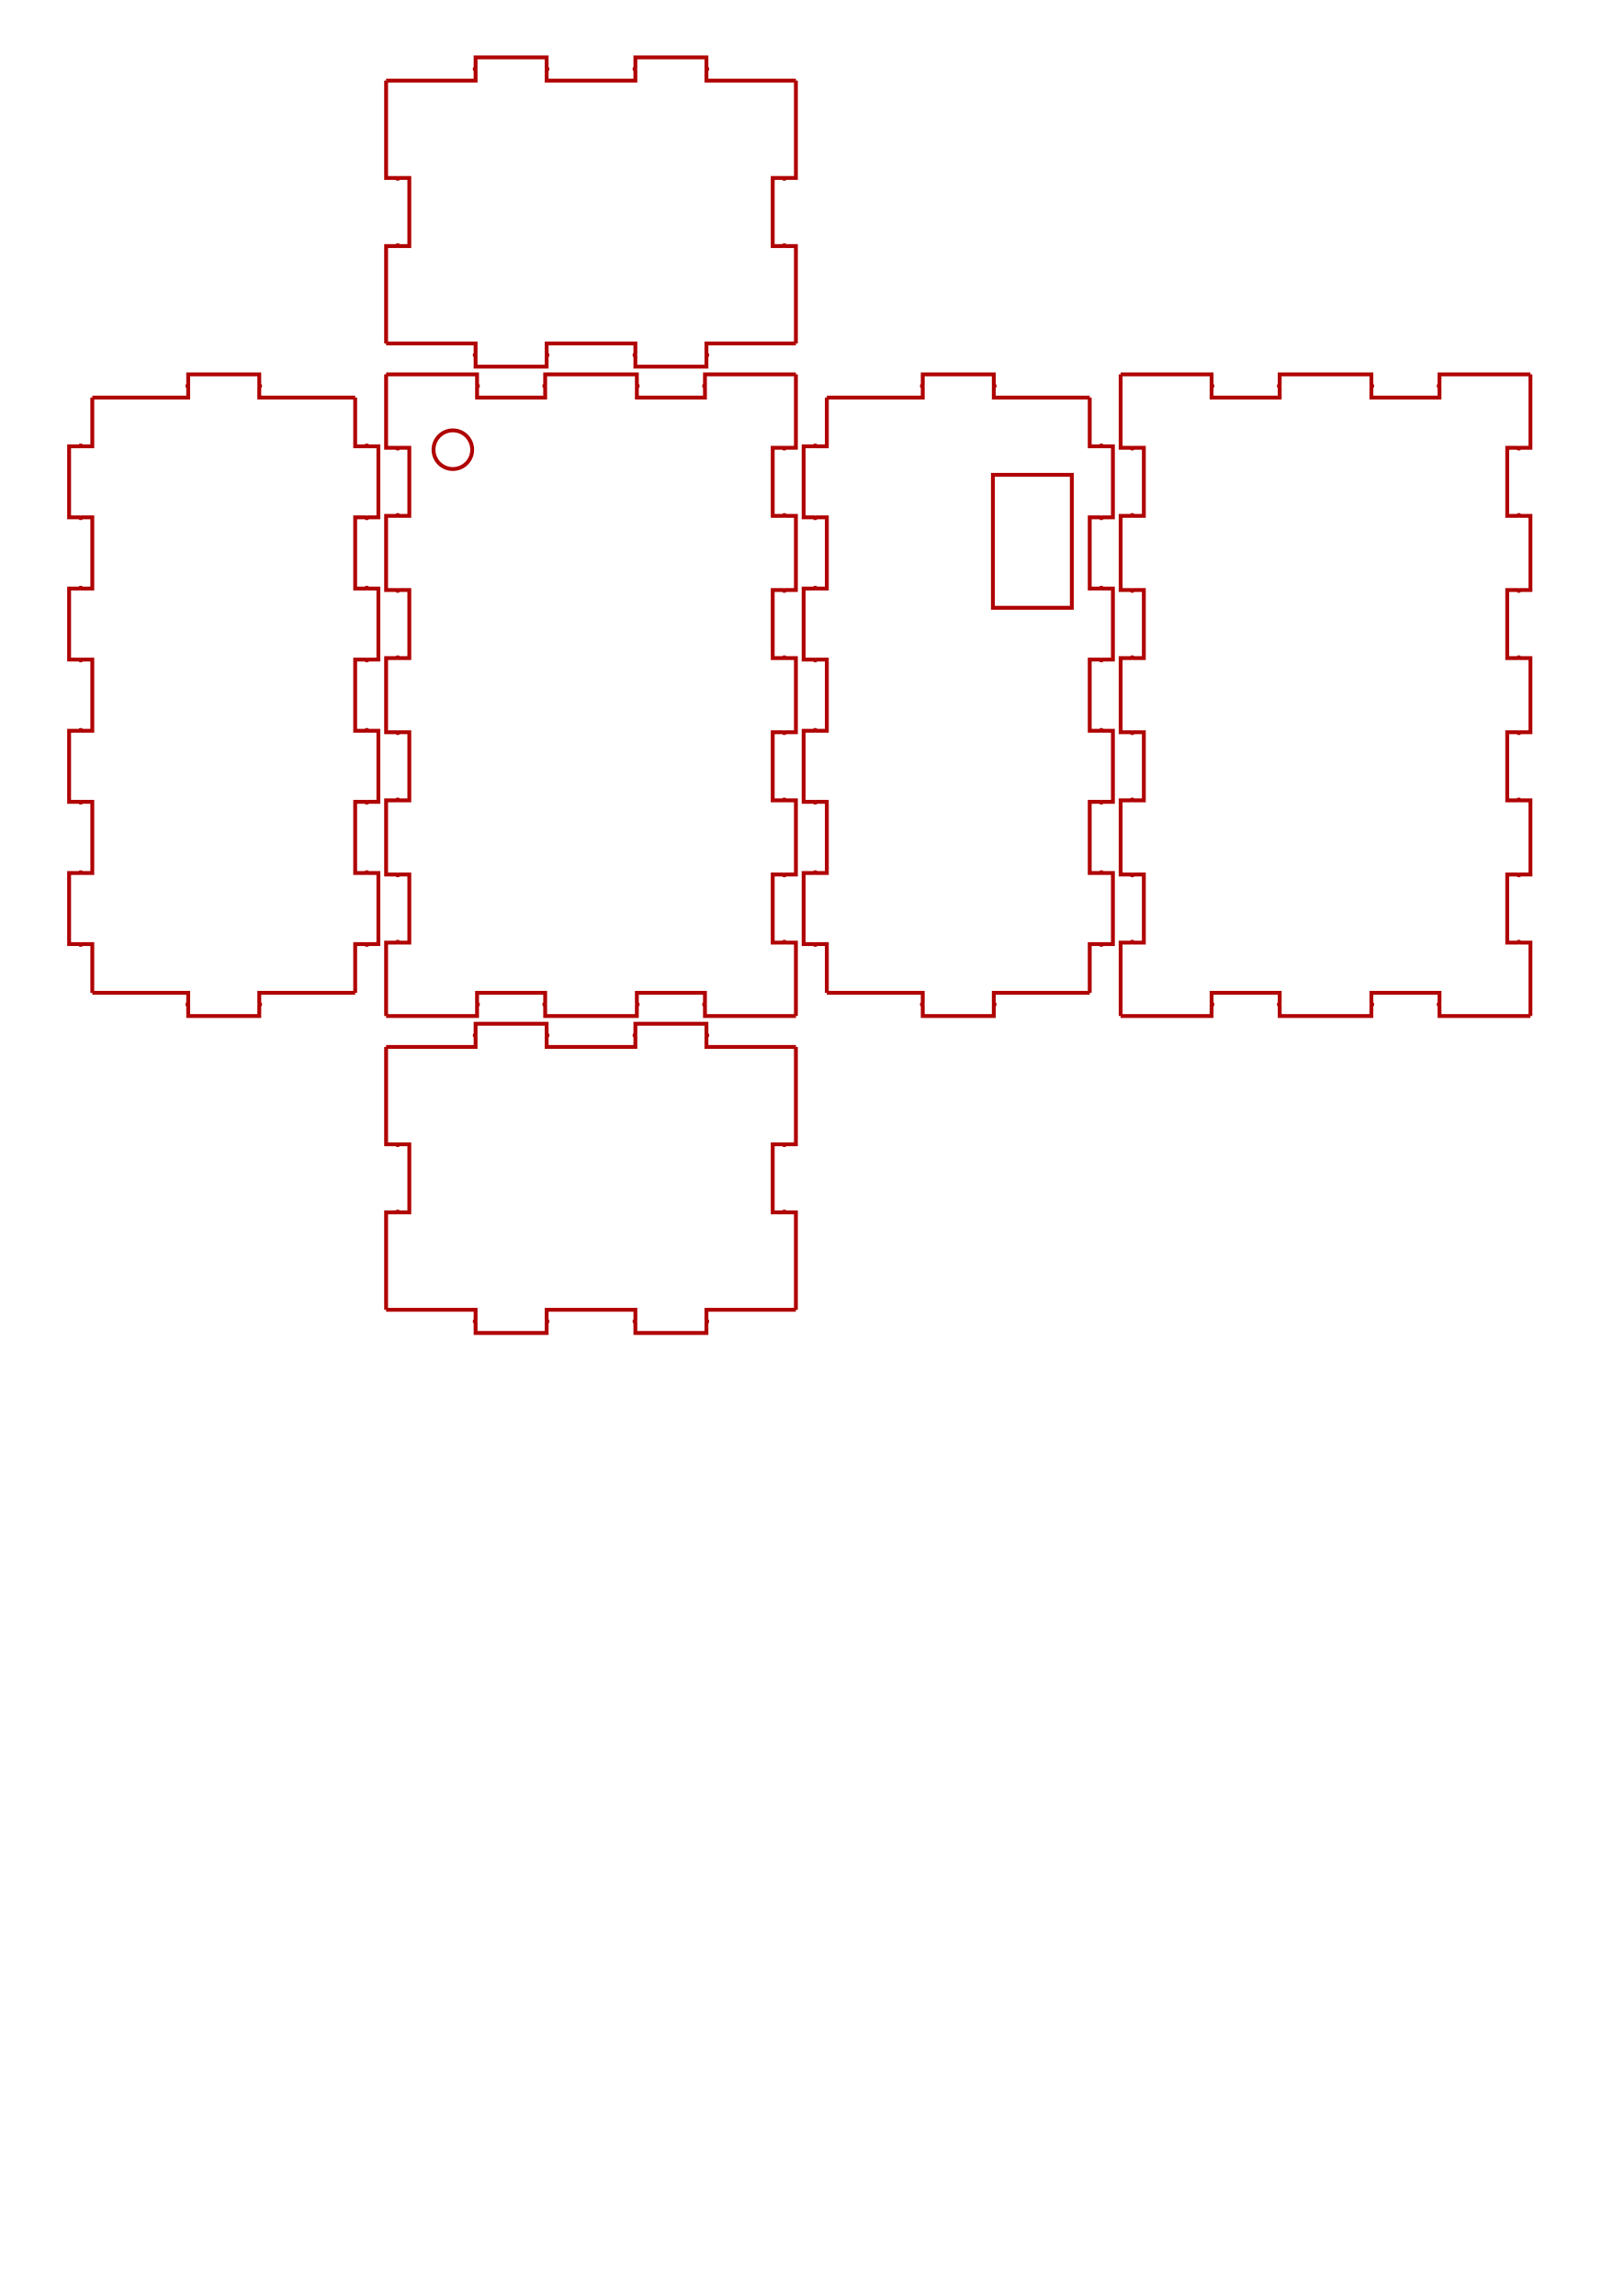
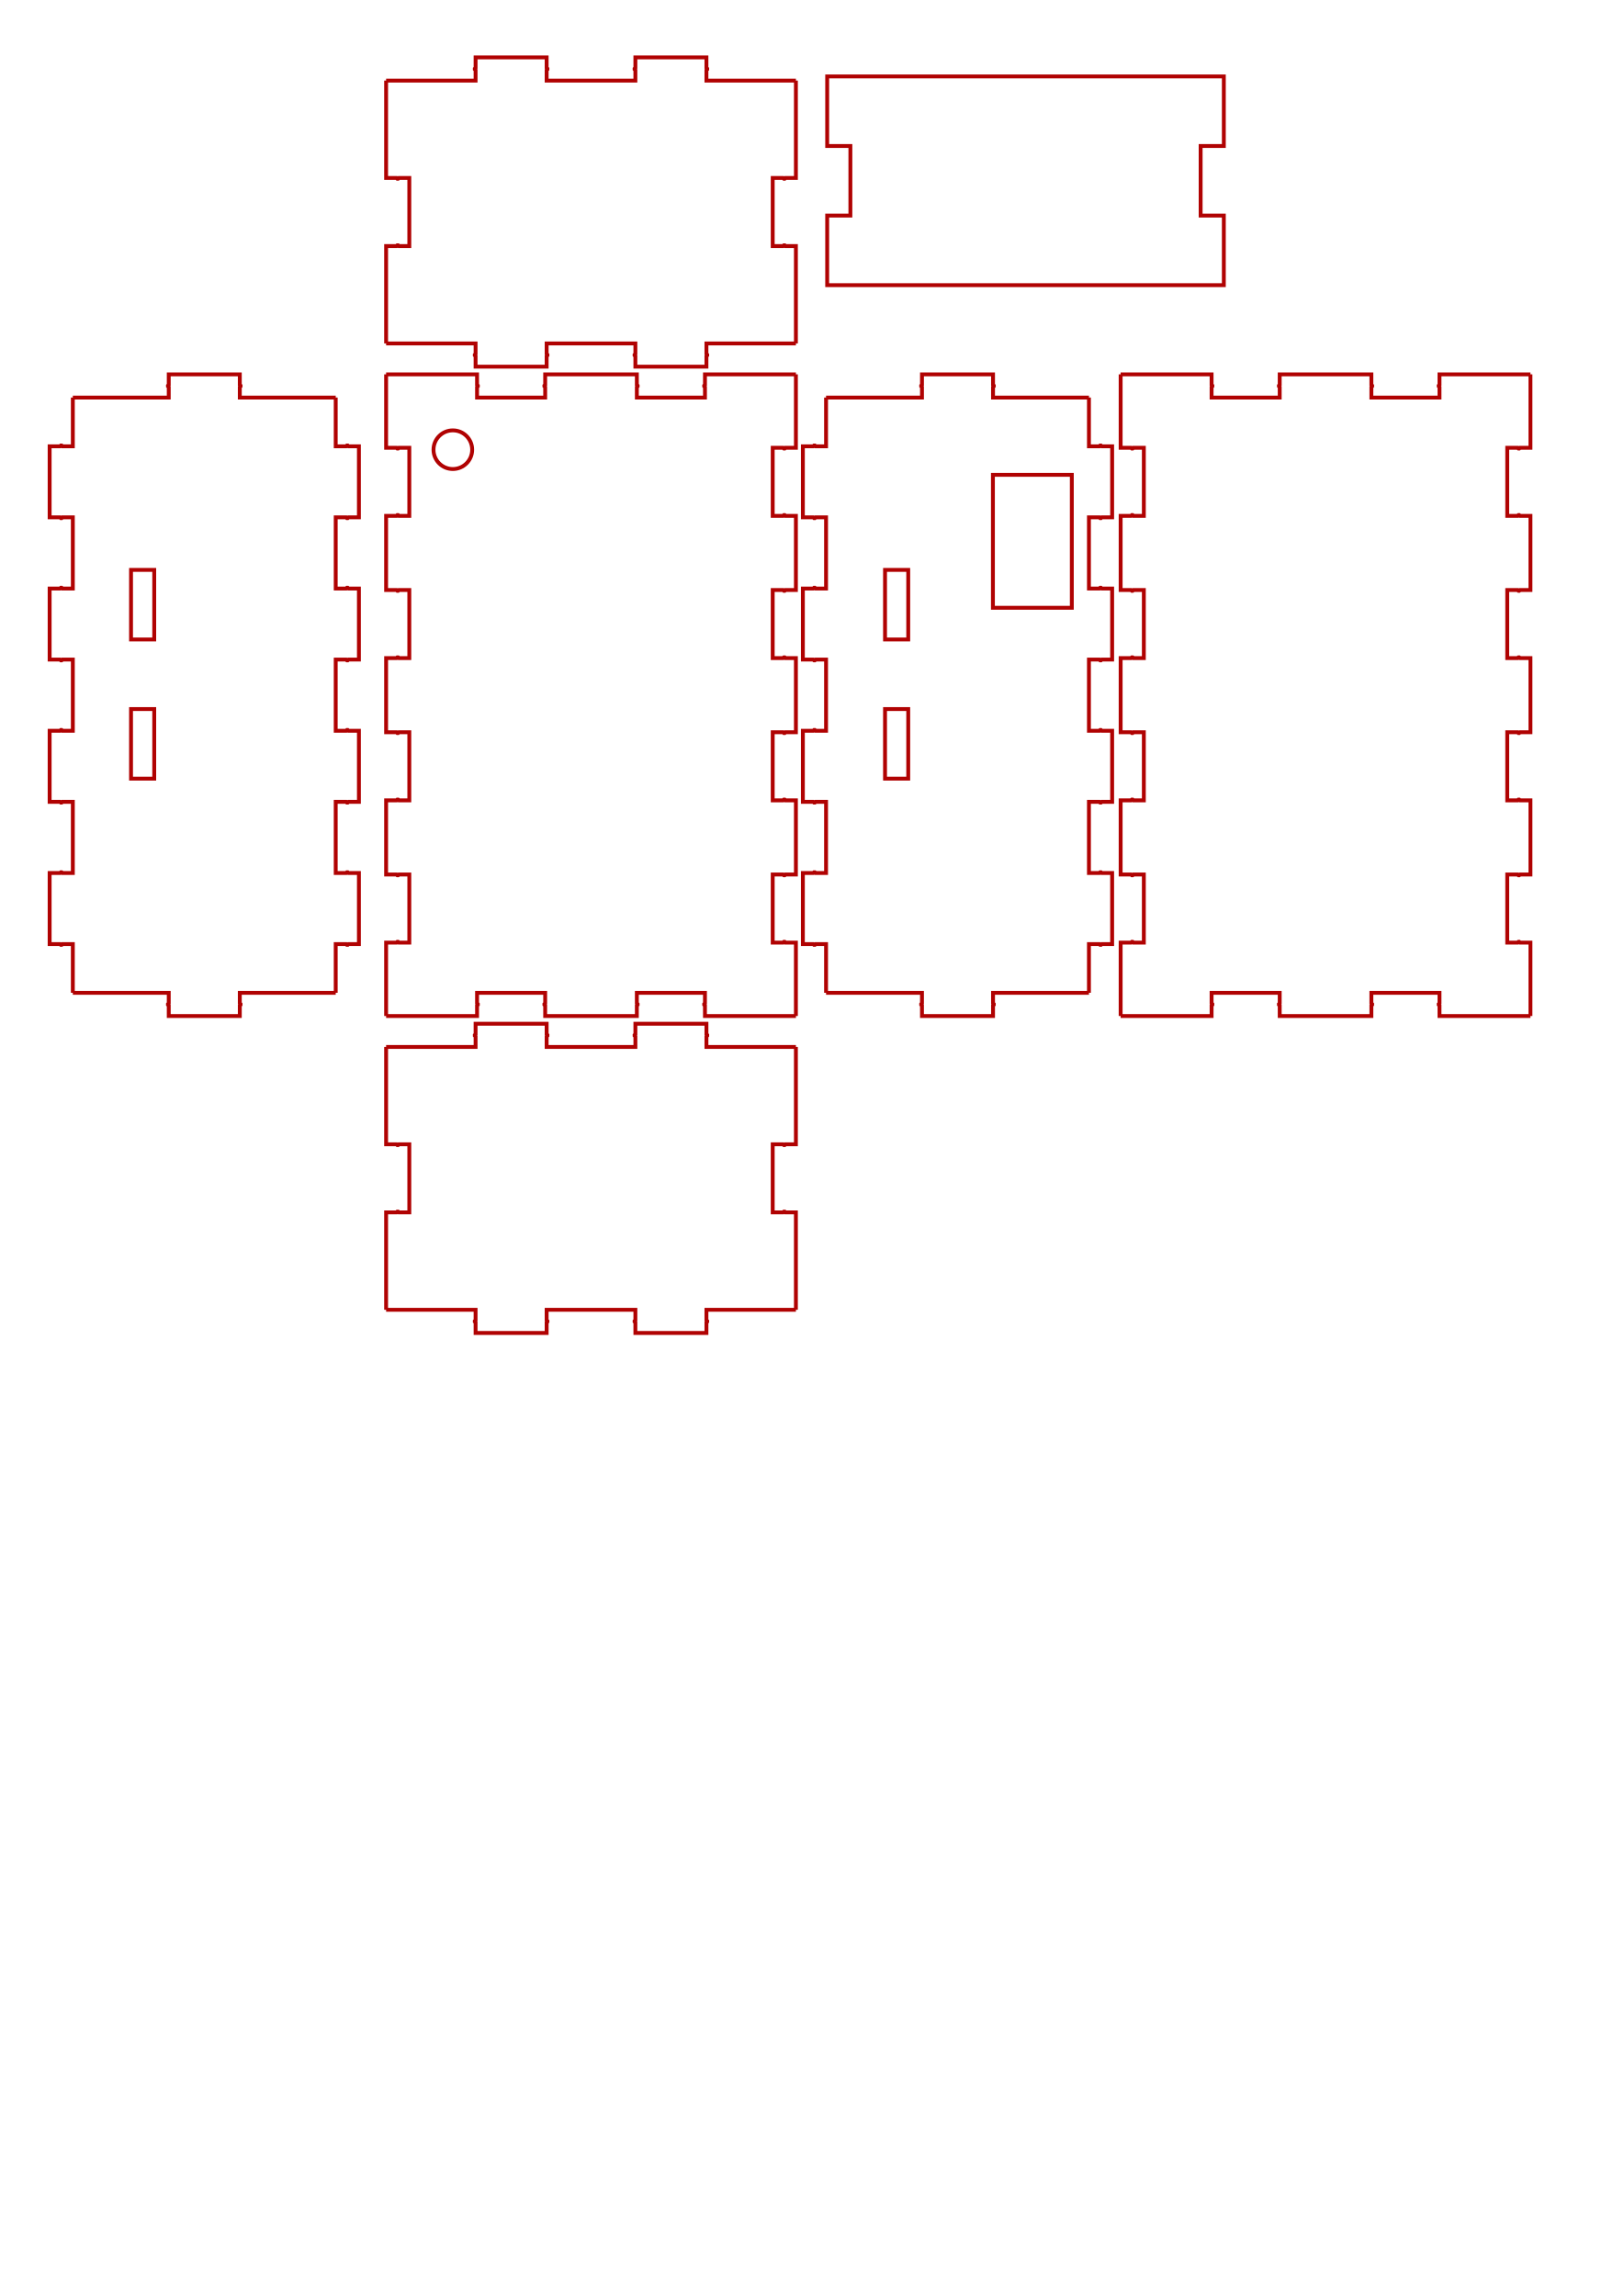
<svg xmlns="http://www.w3.org/2000/svg" width="210mm" height="297mm" viewBox="0 0 210 297" version="1.1" id="svg8">
  <defs id="defs2" />
  <g id="layer1">
-     <g id="g1033" style="fill:none;stroke:#b00202;stroke-width:0.5;stroke-miterlimit:4;stroke-dasharray:none;stroke-opacity:1" transform="translate(7.9375,6.425595)">
-       <g id="panel351" style="fill:none;stroke:#b00202;stroke-width:0.5;stroke-miterlimit:4;stroke-dasharray:none;stroke-opacity:1">
-         <path style="fill:none;stroke:#b00202;stroke-width:0.5;stroke-miterlimit:4;stroke-dasharray:none;stroke-opacity:1" d="m 42,129 h 11.572 v -1.35 l -0.1,-0.1 v -0.1 l 0.1,-0.1 V 126 h 9.19 v 1.35 l 0.1,0.1 v 0.1 l -0.1,0.1 V 129 h 11.477 v -1.35 l -0.1,-0.1 v -0.1 l 0.1,-0.1 V 126 h 9.19 v 1.35 l 0.1,0.1 v 0.1 l -0.1,0.1 V 129 H 95" id="path911" />
-         <path style="fill:none;stroke:#b00202;stroke-width:0.5;stroke-miterlimit:4;stroke-dasharray:none;stroke-opacity:1" d="m 95,129 v 12.595 h -1.35 l -0.1,0.1 h -0.1 l -0.1,-0.1 H 92 v 8.81 h 1.35 l 0.1,-0.1 h 0.1 l 0.1,0.1 H 95 V 163" id="path913" />
-         <path style="fill:none;stroke:#b00202;stroke-width:0.5;stroke-miterlimit:4;stroke-dasharray:none;stroke-opacity:1" d="M 95,163 H 83.428 v 1.35 l 0.1,0.1 v 0.1 l -0.1,0.1 V 166 h -9.19 v -1.35 l -0.1,-0.1 v -0.1 l 0.1,-0.1 V 163 H 62.762 v 1.35 l 0.1,0.1 v 0.1 l -0.1,0.1 V 166 h -9.19 v -1.35 l -0.1,-0.1 v -0.1 l 0.1,-0.1 V 163 H 42" id="path915" />
-         <path style="fill:none;stroke:#b00202;stroke-width:0.5;stroke-miterlimit:4;stroke-dasharray:none;stroke-opacity:1" d="m 42,163 v -12.595 h 1.35 l 0.1,-0.1 h 0.1 l 0.1,0.1 H 45 v -8.81 h -1.35 l -0.1,0.1 h -0.1 l -0.1,-0.1 H 42 V 129" id="path917" />
-       </g>
-       <g id="panel1185" style="fill:none;stroke:#b00202;stroke-width:0.5;stroke-miterlimit:4;stroke-dasharray:none;stroke-opacity:1">
-         <path style="fill:none;stroke:#b00202;stroke-width:0.5;stroke-miterlimit:4;stroke-dasharray:none;stroke-opacity:1" d="m 4,45 h 12.405 v -1.35 l -0.1,-0.1 v -0.1 l 0.1,-0.1 V 42 h 9.19 v 1.35 l 0.1,0.1 v 0.1 l -0.1,0.1 V 45 H 38" id="path920" />
-         <path style="fill:none;stroke:#b00202;stroke-width:0.5;stroke-miterlimit:4;stroke-dasharray:none;stroke-opacity:1" d="m 38,45 v 6.305 h 1.35 l 0.1,-0.1 h 0.1 l 0.1,0.1 H 41 v 9.19 h -1.35 l -0.1,0.1 h -0.1 l -0.1,-0.1 H 38 v 9.21 h 1.35 l 0.1,-0.1 h 0.1 l 0.1,0.1 H 41 v 9.19 h -1.35 l -0.1,0.1 h -0.1 l -0.1,-0.1 H 38 v 9.21 h 1.35 l 0.1,-0.1 h 0.1 l 0.1,0.1 H 41 v 9.19 h -1.35 l -0.1,0.1 h -0.1 l -0.1,-0.1 H 38 v 9.21 h 1.35 l 0.1,-0.1 h 0.1 l 0.1,0.1 H 41 v 9.19 h -1.35 l -0.1,0.1 h -0.1 l -0.1,-0.1 H 38 V 122" id="path922" />
-         <path style="fill:none;stroke:#b00202;stroke-width:0.5;stroke-miterlimit:4;stroke-dasharray:none;stroke-opacity:1" d="M 38,122 H 25.595 v 1.35 l 0.1,0.1 v 0.1 l -0.1,0.1 V 125 h -9.19 v -1.35 l -0.1,-0.1 v -0.1 l 0.1,-0.1 V 122 H 4" id="path924" />
-         <path style="fill:none;stroke:#b00202;stroke-width:0.5;stroke-miterlimit:4;stroke-dasharray:none;stroke-opacity:1" d="m 4,122 v -6.305 H 2.65 l -0.1,0.1 h -0.1 l -0.1,-0.1 H 1 v -9.19 h 1.35 l 0.1,-0.1 h 0.1 l 0.1,0.1 H 4 v -9.21 H 2.65 l -0.1,0.1 h -0.1 l -0.1,-0.1 H 1 v -9.19 h 1.35 l 0.1,-0.1 h 0.1 l 0.1,0.1 H 4 v -9.21 H 2.65 l -0.1,0.1 h -0.1 l -0.1,-0.1 H 1 v -9.19 h 1.35 l 0.1,-0.1 h 0.1 l 0.1,0.1 H 4 v -9.21 H 2.65 l -0.1,0.1 h -0.1 l -0.1,-0.1 H 1 v -9.19 h 1.35 l 0.1,-0.1 h 0.1 l 0.1,0.1 H 4 V 45" id="path926" />
-       </g>
-       <g id="panel6735" style="fill:none;stroke:#b00202;stroke-width:0.5;stroke-miterlimit:4;stroke-dasharray:none;stroke-opacity:1">
-         <path style="fill:none;stroke:#b00202;stroke-width:0.5;stroke-miterlimit:4;stroke-dasharray:none;stroke-opacity:1" d="m 42,42 h 11.762 v 1.35 l 0.1,0.1 v 0.1 l -0.1,0.1 V 45 h 8.81 v -1.35 l -0.1,-0.1 v -0.1 l 0.1,-0.1 V 42 h 11.857 v 1.35 l 0.1,0.1 v 0.1 l -0.1,0.1 V 45 h 8.81 v -1.35 l -0.1,-0.1 v -0.1 l 0.1,-0.1 V 42 H 95" id="path929" />
-         <path style="fill:none;stroke:#b00202;stroke-width:0.5;stroke-miterlimit:4;stroke-dasharray:none;stroke-opacity:1" d="m 95,42 v 9.495 h -1.35 l -0.1,0.1 h -0.1 l -0.1,-0.1 H 92 v 8.81 h 1.35 l 0.1,-0.1 h 0.1 l 0.1,0.1 H 95 v 9.59 h -1.35 l -0.1,0.1 h -0.1 l -0.1,-0.1 H 92 v 8.81 h 1.35 l 0.1,-0.1 h 0.1 l 0.1,0.1 H 95 v 9.59 h -1.35 l -0.1,0.1 h -0.1 l -0.1,-0.1 H 92 v 8.81 h 1.35 l 0.1,-0.1 h 0.1 l 0.1,0.1 H 95 v 9.59 h -1.35 l -0.1,0.1 h -0.1 l -0.1,-0.1 H 92 v 8.81 h 1.35 l 0.1,-0.1 h 0.1 l 0.1,0.1 H 95 V 125" id="path931" />
-         <path style="fill:none;stroke:#b00202;stroke-width:0.5;stroke-miterlimit:4;stroke-dasharray:none;stroke-opacity:1" d="M 95,125 H 83.238 v -1.35 l -0.1,-0.1 v -0.1 l 0.1,-0.1 V 122 h -8.81 v 1.35 l 0.1,0.1 v 0.1 l -0.1,0.1 V 125 H 62.572 v -1.35 l -0.1,-0.1 v -0.1 l 0.1,-0.1 V 122 h -8.81 v 1.35 l 0.1,0.1 v 0.1 l -0.1,0.1 V 125 H 42" id="path933" />
-         <path style="fill:none;stroke:#b00202;stroke-width:0.5;stroke-miterlimit:4;stroke-dasharray:none;stroke-opacity:1" d="m 42,125 v -9.495 h 1.35 l 0.1,-0.1 h 0.1 l 0.1,0.1 H 45 v -8.81 h -1.35 l -0.1,0.1 h -0.1 l -0.1,-0.1 H 42 v -9.59 h 1.35 l 0.1,-0.1 h 0.1 l 0.1,0.1 H 45 v -8.81 h -1.35 l -0.1,0.1 h -0.1 l -0.1,-0.1 H 42 v -9.59 h 1.35 l 0.1,-0.1 h 0.1 l 0.1,0.1 H 45 v -8.81 h -1.35 l -0.1,0.1 h -0.1 l -0.1,-0.1 H 42 v -9.59 h 1.35 l 0.1,-0.1 h 0.1 l 0.1,0.1 H 45 v -8.81 h -1.35 l -0.1,0.1 h -0.1 l -0.1,-0.1 H 42 V 42" id="path935" />
-       </g>
-       <g id="panel847" style="fill:none;stroke:#b00202;stroke-width:0.5;stroke-miterlimit:4;stroke-dasharray:none;stroke-opacity:1">
-         <path style="fill:none;stroke:#b00202;stroke-width:0.5;stroke-miterlimit:4;stroke-dasharray:none;stroke-opacity:1" d="m 99,45 h 12.405 v -1.35 l -0.1,-0.1 v -0.1 l 0.1,-0.1 V 42 h 9.19 v 1.35 l 0.1,0.1 v 0.1 l -0.1,0.1 V 45 H 133" id="path938" />
-         <path style="fill:none;stroke:#b00202;stroke-width:0.5;stroke-miterlimit:4;stroke-dasharray:none;stroke-opacity:1" d="m 133,45 v 6.305 h 1.35 l 0.1,-0.1 h 0.1 l 0.1,0.1 H 136 v 9.19 h -1.35 l -0.1,0.1 h -0.1 l -0.1,-0.1 H 133 v 9.21 h 1.35 l 0.1,-0.1 h 0.1 l 0.1,0.1 H 136 v 9.19 h -1.35 l -0.1,0.1 h -0.1 l -0.1,-0.1 H 133 v 9.21 h 1.35 l 0.1,-0.1 h 0.1 l 0.1,0.1 H 136 v 9.19 h -1.35 l -0.1,0.1 h -0.1 l -0.1,-0.1 H 133 v 9.21 h 1.35 l 0.1,-0.1 h 0.1 l 0.1,0.1 H 136 v 9.19 h -1.35 l -0.1,0.1 h -0.1 l -0.1,-0.1 H 133 V 122" id="path940" />
-         <path style="fill:none;stroke:#b00202;stroke-width:0.5;stroke-miterlimit:4;stroke-dasharray:none;stroke-opacity:1" d="m 133,122 h -12.405 v 1.35 l 0.1,0.1 v 0.1 l -0.1,0.1 V 125 h -9.19 v -1.35 l -0.1,-0.1 v -0.1 l 0.1,-0.1 V 122 H 99" id="path942" />
-         <path style="fill:none;stroke:#b00202;stroke-width:0.5;stroke-miterlimit:4;stroke-dasharray:none;stroke-opacity:1" d="m 99,122 v -6.305 h -1.35 l -0.1,0.1 h -0.1 l -0.1,-0.1 H 96 v -9.19 h 1.35 l 0.1,-0.1 h 0.1 l 0.1,0.1 H 99 v -9.21 h -1.35 l -0.1,0.1 h -0.1 l -0.1,-0.1 H 96 v -9.19 h 1.35 l 0.1,-0.1 h 0.1 l 0.1,0.1 H 99 v -9.21 h -1.35 l -0.1,0.1 h -0.1 l -0.1,-0.1 H 96 v -9.19 h 1.35 l 0.1,-0.1 h 0.1 l 0.1,0.1 H 99 v -9.21 h -1.35 l -0.1,0.1 h -0.1 l -0.1,-0.1 H 96 v -9.19 h 1.35 l 0.1,-0.1 h 0.1 l 0.1,0.1 H 99 V 45" id="path944" />
-       </g>
-       <g id="panel6044" style="fill:none;stroke:#b00202;stroke-width:0.5;stroke-miterlimit:4;stroke-dasharray:none;stroke-opacity:1">
-         <path style="fill:none;stroke:#b00202;stroke-width:0.5;stroke-miterlimit:4;stroke-dasharray:none;stroke-opacity:1" d="m 137,42 h 11.762 v 1.35 l 0.1,0.1 v 0.1 l -0.1,0.1 V 45 h 8.81 v -1.35 l -0.1,-0.1 v -0.1 l 0.1,-0.1 V 42 h 11.856 v 1.35 l 0.1,0.1 v 0.1 l -0.1,0.1 V 45 h 8.81 v -1.35 l -0.1,-0.1 v -0.1 l 0.1,-0.1 V 42 H 190" id="path947" />
-         <path style="fill:none;stroke:#b00202;stroke-width:0.5;stroke-miterlimit:4;stroke-dasharray:none;stroke-opacity:1" d="m 190,42 v 9.495 h -1.35 l -0.1,0.1 h -0.1 l -0.1,-0.1 H 187 v 8.81 h 1.35 l 0.1,-0.1 h 0.1 l 0.1,0.1 H 190 v 9.59 h -1.35 l -0.1,0.1 h -0.1 l -0.1,-0.1 H 187 v 8.81 h 1.35 l 0.1,-0.1 h 0.1 l 0.1,0.1 H 190 v 9.59 h -1.35 l -0.1,0.1 h -0.1 l -0.1,-0.1 H 187 v 8.81 h 1.35 l 0.1,-0.1 h 0.1 l 0.1,0.1 H 190 v 9.59 h -1.35 l -0.1,0.1 h -0.1 l -0.1,-0.1 H 187 v 8.81 h 1.35 l 0.1,-0.1 h 0.1 l 0.1,0.1 H 190 V 125" id="path949" />
-         <path style="fill:none;stroke:#b00202;stroke-width:0.5;stroke-miterlimit:4;stroke-dasharray:none;stroke-opacity:1" d="m 190,125 h -11.762 v -1.35 l -0.1,-0.1 v -0.1 l 0.1,-0.1 V 122 h -8.81 v 1.35 l 0.1,0.1 v 0.1 l -0.1,0.1 V 125 h -11.856 v -1.35 l -0.1,-0.1 v -0.1 l 0.1,-0.1 V 122 h -8.81 v 1.35 l 0.1,0.1 v 0.1 l -0.1,0.1 V 125 H 137" id="path951" />
-         <path style="fill:none;stroke:#b00202;stroke-width:0.5;stroke-miterlimit:4;stroke-dasharray:none;stroke-opacity:1" d="m 137,125 v -9.495 h 1.35 l 0.1,-0.1 h 0.1 l 0.1,0.1 H 140 v -8.81 h -1.35 l -0.1,0.1 h -0.1 l -0.1,-0.1 H 137 v -9.59 h 1.35 l 0.1,-0.1 h 0.1 l 0.1,0.1 H 140 v -8.81 h -1.35 l -0.1,0.1 h -0.1 l -0.1,-0.1 H 137 v -9.59 h 1.35 l 0.1,-0.1 h 0.1 l 0.1,0.1 H 140 v -8.81 h -1.35 l -0.1,0.1 h -0.1 l -0.1,-0.1 H 137 v -9.59 h 1.35 l 0.1,-0.1 h 0.1 l 0.1,0.1 H 140 v -8.81 h -1.35 l -0.1,0.1 h -0.1 l -0.1,-0.1 H 137 V 42" id="path953" />
-       </g>
-       <g id="panel1266" style="fill:none;stroke:#b00202;stroke-width:0.5;stroke-miterlimit:4;stroke-dasharray:none;stroke-opacity:1">
-         <path style="fill:none;stroke:#b00202;stroke-width:0.5;stroke-miterlimit:4;stroke-dasharray:none;stroke-opacity:1" d="M 42,4 H 53.572 V 2.65 l -0.1,-0.1 v -0.1 l 0.1,-0.1 V 1 h 9.19 v 1.35 l 0.1,0.1 v 0.1 l -0.1,0.1 V 4 H 74.238 V 2.65 l -0.1,-0.1 v -0.1 l 0.1,-0.1 V 1 h 9.19 v 1.35 l 0.1,0.1 v 0.1 l -0.1,0.1 V 4 H 95" id="path956" />
-         <path style="fill:none;stroke:#b00202;stroke-width:0.5;stroke-miterlimit:4;stroke-dasharray:none;stroke-opacity:1" d="m 95,4 v 12.595 h -1.35 l -0.1,0.1 h -0.1 l -0.1,-0.1 H 92 v 8.81 h 1.35 l 0.1,-0.1 h 0.1 l 0.1,0.1 H 95 V 38" id="path958" />
-         <path style="fill:none;stroke:#b00202;stroke-width:0.5;stroke-miterlimit:4;stroke-dasharray:none;stroke-opacity:1" d="M 95,38 H 83.428 v 1.35 l 0.1,0.1 v 0.1 l -0.1,0.1 V 41 h -9.19 v -1.35 l -0.1,-0.1 v -0.1 l 0.1,-0.1 V 38 H 62.762 v 1.35 l 0.1,0.1 v 0.1 l -0.1,0.1 V 41 h -9.19 v -1.35 l -0.1,-0.1 v -0.1 l 0.1,-0.1 V 38 H 42" id="path960" />
-         <path style="fill:none;stroke:#b00202;stroke-width:0.5;stroke-miterlimit:4;stroke-dasharray:none;stroke-opacity:1" d="M 42,38 V 25.405 h 1.35 l 0.1,-0.1 h 0.1 l 0.1,0.1 H 45 v -8.81 h -1.35 l -0.1,0.1 h -0.1 l -0.1,-0.1 H 42 V 4" id="path962" />
-       </g>
-       <rect style="fill:none;stroke:#b00202;stroke-width:0.5;stroke-miterlimit:4;stroke-dasharray:none;stroke-opacity:1" id="rect997" width="10.205" height="17.198" x="120.48" y="54.996" />
-       <circle style="fill:none;stroke:#b00202;stroke-width:0.5;stroke-miterlimit:4;stroke-dasharray:none;stroke-opacity:1" id="path999" cx="50.631" cy="51.745" r="2.5" />
+     <g id="panel351" style="fill:none;stroke:#b00202;stroke-width:0.5;stroke-miterlimit:4;stroke-dasharray:none;stroke-opacity:1" transform="translate(7.9375,6.425595)">
+       <path style="fill:none;stroke:#b00202;stroke-width:0.5;stroke-miterlimit:4;stroke-dasharray:none;stroke-opacity:1" d="m 42,129 h 11.572 v -1.35 l -0.1,-0.1 v -0.1 l 0.1,-0.1 V 126 h 9.19 v 1.35 l 0.1,0.1 v 0.1 l -0.1,0.1 V 129 h 11.477 v -1.35 l -0.1,-0.1 v -0.1 l 0.1,-0.1 V 126 h 9.19 v 1.35 l 0.1,0.1 v 0.1 l -0.1,0.1 V 129 H 95" id="path911" />
+       <path style="fill:none;stroke:#b00202;stroke-width:0.5;stroke-miterlimit:4;stroke-dasharray:none;stroke-opacity:1" d="m 95,129 v 12.595 h -1.35 l -0.1,0.1 h -0.1 l -0.1,-0.1 H 92 v 8.81 h 1.35 l 0.1,-0.1 h 0.1 l 0.1,0.1 H 95 V 163" id="path913" />
+       <path style="fill:none;stroke:#b00202;stroke-width:0.5;stroke-miterlimit:4;stroke-dasharray:none;stroke-opacity:1" d="M 95,163 H 83.428 v 1.35 l 0.1,0.1 v 0.1 l -0.1,0.1 V 166 h -9.19 v -1.35 l -0.1,-0.1 v -0.1 l 0.1,-0.1 V 163 H 62.762 v 1.35 l 0.1,0.1 v 0.1 l -0.1,0.1 V 166 h -9.19 v -1.35 l -0.1,-0.1 v -0.1 l 0.1,-0.1 V 163 H 42" id="path915" />
+       <path style="fill:none;stroke:#b00202;stroke-width:0.5;stroke-miterlimit:4;stroke-dasharray:none;stroke-opacity:1" d="m 42,163 v -12.595 h 1.35 l 0.1,-0.1 h 0.1 l 0.1,0.1 H 45 v -8.81 h -1.35 l -0.1,0.1 h -0.1 l -0.1,-0.1 H 42 V 129" id="path917" />
    </g>
+     <g id="panel1185" style="fill:none;stroke:#b00202;stroke-width:0.5;stroke-miterlimit:4;stroke-dasharray:none;stroke-opacity:1" transform="translate(102.8375,6.425595)">
+       <path style="fill:none;stroke:#b00202;stroke-width:0.5;stroke-miterlimit:4;stroke-dasharray:none;stroke-opacity:1" d="m 4,45 h 12.405 v -1.35 l -0.1,-0.1 v -0.1 l 0.1,-0.1 V 42 h 9.19 v 1.35 l 0.1,0.1 v 0.1 l -0.1,0.1 V 45 H 38" id="path920" />
+       <path style="fill:none;stroke:#b00202;stroke-width:0.5;stroke-miterlimit:4;stroke-dasharray:none;stroke-opacity:1" d="m 38,45 v 6.305 h 1.35 l 0.1,-0.1 h 0.1 l 0.1,0.1 H 41 v 9.19 h -1.35 l -0.1,0.1 h -0.1 l -0.1,-0.1 H 38 v 9.21 h 1.35 l 0.1,-0.1 h 0.1 l 0.1,0.1 H 41 v 9.19 h -1.35 l -0.1,0.1 h -0.1 l -0.1,-0.1 H 38 v 9.21 h 1.35 l 0.1,-0.1 h 0.1 l 0.1,0.1 H 41 v 9.19 h -1.35 l -0.1,0.1 h -0.1 l -0.1,-0.1 H 38 v 9.21 h 1.35 l 0.1,-0.1 h 0.1 l 0.1,0.1 H 41 v 9.19 h -1.35 l -0.1,0.1 h -0.1 l -0.1,-0.1 H 38 V 122" id="path922" />
+       <path style="fill:none;stroke:#b00202;stroke-width:0.5;stroke-miterlimit:4;stroke-dasharray:none;stroke-opacity:1" d="M 38,122 H 25.595 v 1.35 l 0.1,0.1 v 0.1 l -0.1,0.1 V 125 h -9.19 v -1.35 l -0.1,-0.1 v -0.1 l 0.1,-0.1 V 122 H 4" id="path924" />
+       <path style="fill:none;stroke:#b00202;stroke-width:0.5;stroke-miterlimit:4;stroke-dasharray:none;stroke-opacity:1" d="m 4,122 v -6.305 H 2.65 l -0.1,0.1 h -0.1 l -0.1,-0.1 H 1 v -9.19 h 1.35 l 0.1,-0.1 h 0.1 l 0.1,0.1 H 4 v -9.21 H 2.65 l -0.1,0.1 h -0.1 l -0.1,-0.1 H 1 v -9.19 h 1.35 l 0.1,-0.1 h 0.1 l 0.1,0.1 H 4 v -9.21 H 2.65 l -0.1,0.1 h -0.1 l -0.1,-0.1 H 1 v -9.19 h 1.35 l 0.1,-0.1 h 0.1 l 0.1,0.1 H 4 v -9.21 H 2.65 l -0.1,0.1 h -0.1 l -0.1,-0.1 H 1 v -9.19 h 1.35 l 0.1,-0.1 h 0.1 l 0.1,0.1 H 4 V 45" id="path926" />
+     </g>
+     <g id="panel6735" style="fill:none;stroke:#b00202;stroke-width:0.5;stroke-miterlimit:4;stroke-dasharray:none;stroke-opacity:1" transform="translate(7.9375,6.425595)">
+       <path style="fill:none;stroke:#b00202;stroke-width:0.5;stroke-miterlimit:4;stroke-dasharray:none;stroke-opacity:1" d="m 42,42 h 11.762 v 1.35 l 0.1,0.1 v 0.1 l -0.1,0.1 V 45 h 8.81 v -1.35 l -0.1,-0.1 v -0.1 l 0.1,-0.1 V 42 h 11.857 v 1.35 l 0.1,0.1 v 0.1 l -0.1,0.1 V 45 h 8.81 v -1.35 l -0.1,-0.1 v -0.1 l 0.1,-0.1 V 42 H 95" id="path929" />
+       <path style="fill:none;stroke:#b00202;stroke-width:0.5;stroke-miterlimit:4;stroke-dasharray:none;stroke-opacity:1" d="m 95,42 v 9.495 h -1.35 l -0.1,0.1 h -0.1 l -0.1,-0.1 H 92 v 8.81 h 1.35 l 0.1,-0.1 h 0.1 l 0.1,0.1 H 95 v 9.59 h -1.35 l -0.1,0.1 h -0.1 l -0.1,-0.1 H 92 v 8.81 h 1.35 l 0.1,-0.1 h 0.1 l 0.1,0.1 H 95 v 9.59 h -1.35 l -0.1,0.1 h -0.1 l -0.1,-0.1 H 92 v 8.81 h 1.35 l 0.1,-0.1 h 0.1 l 0.1,0.1 H 95 v 9.59 h -1.35 l -0.1,0.1 h -0.1 l -0.1,-0.1 H 92 v 8.81 h 1.35 l 0.1,-0.1 h 0.1 l 0.1,0.1 H 95 V 125" id="path931" />
+       <path style="fill:none;stroke:#b00202;stroke-width:0.5;stroke-miterlimit:4;stroke-dasharray:none;stroke-opacity:1" d="M 95,125 H 83.238 v -1.35 l -0.1,-0.1 v -0.1 l 0.1,-0.1 V 122 h -8.81 v 1.35 l 0.1,0.1 v 0.1 l -0.1,0.1 V 125 H 62.572 v -1.35 l -0.1,-0.1 v -0.1 l 0.1,-0.1 V 122 h -8.81 v 1.35 l 0.1,0.1 v 0.1 l -0.1,0.1 V 125 H 42" id="path933" />
+       <path style="fill:none;stroke:#b00202;stroke-width:0.5;stroke-miterlimit:4;stroke-dasharray:none;stroke-opacity:1" d="m 42,125 v -9.495 h 1.35 l 0.1,-0.1 h 0.1 l 0.1,0.1 H 45 v -8.81 h -1.35 l -0.1,0.1 h -0.1 l -0.1,-0.1 H 42 v -9.59 h 1.35 l 0.1,-0.1 h 0.1 l 0.1,0.1 H 45 v -8.81 h -1.35 l -0.1,0.1 h -0.1 l -0.1,-0.1 H 42 v -9.59 h 1.35 l 0.1,-0.1 h 0.1 l 0.1,0.1 H 45 v -8.81 h -1.35 l -0.1,0.1 h -0.1 l -0.1,-0.1 H 42 v -9.59 h 1.35 l 0.1,-0.1 h 0.1 l 0.1,0.1 H 45 v -8.81 h -1.35 l -0.1,0.1 h -0.1 l -0.1,-0.1 H 42 V 42" id="path935" />
+     </g>
+     <g id="panel847" style="fill:none;stroke:#b00202;stroke-width:0.5;stroke-miterlimit:4;stroke-dasharray:none;stroke-opacity:1" transform="translate(-89.58036,6.425595)">
+       <path style="fill:none;stroke:#b00202;stroke-width:0.5;stroke-miterlimit:4;stroke-dasharray:none;stroke-opacity:1" d="m 99,45 h 12.405 v -1.35 l -0.1,-0.1 v -0.1 l 0.1,-0.1 V 42 h 9.19 v 1.35 l 0.1,0.1 v 0.1 l -0.1,0.1 V 45 H 133" id="path938" />
+       <path style="fill:none;stroke:#b00202;stroke-width:0.5;stroke-miterlimit:4;stroke-dasharray:none;stroke-opacity:1" d="m 133,45 v 6.305 h 1.35 l 0.1,-0.1 h 0.1 l 0.1,0.1 H 136 v 9.19 h -1.35 l -0.1,0.1 h -0.1 l -0.1,-0.1 H 133 v 9.21 h 1.35 l 0.1,-0.1 h 0.1 l 0.1,0.1 H 136 v 9.19 h -1.35 l -0.1,0.1 h -0.1 l -0.1,-0.1 H 133 v 9.21 h 1.35 l 0.1,-0.1 h 0.1 l 0.1,0.1 H 136 v 9.19 h -1.35 l -0.1,0.1 h -0.1 l -0.1,-0.1 H 133 v 9.21 h 1.35 l 0.1,-0.1 h 0.1 l 0.1,0.1 H 136 v 9.19 h -1.35 l -0.1,0.1 h -0.1 l -0.1,-0.1 H 133 V 122" id="path940" />
+       <path style="fill:none;stroke:#b00202;stroke-width:0.5;stroke-miterlimit:4;stroke-dasharray:none;stroke-opacity:1" d="m 133,122 h -12.405 v 1.35 l 0.1,0.1 v 0.1 l -0.1,0.1 V 125 h -9.19 v -1.35 l -0.1,-0.1 v -0.1 l 0.1,-0.1 V 122 H 99" id="path942" />
+       <path style="fill:none;stroke:#b00202;stroke-width:0.5;stroke-miterlimit:4;stroke-dasharray:none;stroke-opacity:1" d="m 99,122 v -6.305 h -1.35 l -0.1,0.1 h -0.1 l -0.1,-0.1 H 96 v -9.19 h 1.35 l 0.1,-0.1 h 0.1 l 0.1,0.1 H 99 v -9.21 h -1.35 l -0.1,0.1 h -0.1 l -0.1,-0.1 H 96 v -9.19 h 1.35 l 0.1,-0.1 h 0.1 l 0.1,0.1 H 99 v -9.21 h -1.35 l -0.1,0.1 h -0.1 l -0.1,-0.1 H 96 v -9.19 h 1.35 l 0.1,-0.1 h 0.1 l 0.1,0.1 H 99 v -9.21 h -1.35 l -0.1,0.1 h -0.1 l -0.1,-0.1 H 96 v -9.19 h 1.35 l 0.1,-0.1 h 0.1 l 0.1,0.1 H 99 V 45" id="path944" />
+     </g>
+     <g id="panel6044" style="fill:none;stroke:#b00202;stroke-width:0.5;stroke-miterlimit:4;stroke-dasharray:none;stroke-opacity:1" transform="translate(7.9375,6.425595)">
+       <path style="fill:none;stroke:#b00202;stroke-width:0.5;stroke-miterlimit:4;stroke-dasharray:none;stroke-opacity:1" d="m 137,42 h 11.762 v 1.35 l 0.1,0.1 v 0.1 l -0.1,0.1 V 45 h 8.81 v -1.35 l -0.1,-0.1 v -0.1 l 0.1,-0.1 V 42 h 11.856 v 1.35 l 0.1,0.1 v 0.1 l -0.1,0.1 V 45 h 8.81 v -1.35 l -0.1,-0.1 v -0.1 l 0.1,-0.1 V 42 H 190" id="path947" />
+       <path style="fill:none;stroke:#b00202;stroke-width:0.5;stroke-miterlimit:4;stroke-dasharray:none;stroke-opacity:1" d="m 190,42 v 9.495 h -1.35 l -0.1,0.1 h -0.1 l -0.1,-0.1 H 187 v 8.81 h 1.35 l 0.1,-0.1 h 0.1 l 0.1,0.1 H 190 v 9.59 h -1.35 l -0.1,0.1 h -0.1 l -0.1,-0.1 H 187 v 8.81 h 1.35 l 0.1,-0.1 h 0.1 l 0.1,0.1 H 190 v 9.59 h -1.35 l -0.1,0.1 h -0.1 l -0.1,-0.1 H 187 v 8.81 h 1.35 l 0.1,-0.1 h 0.1 l 0.1,0.1 H 190 v 9.59 h -1.35 l -0.1,0.1 h -0.1 l -0.1,-0.1 H 187 v 8.81 h 1.35 l 0.1,-0.1 h 0.1 l 0.1,0.1 H 190 V 125" id="path949" />
+       <path style="fill:none;stroke:#b00202;stroke-width:0.5;stroke-miterlimit:4;stroke-dasharray:none;stroke-opacity:1" d="m 190,125 h -11.762 v -1.35 l -0.1,-0.1 v -0.1 l 0.1,-0.1 V 122 h -8.81 v 1.35 l 0.1,0.1 v 0.1 l -0.1,0.1 V 125 h -11.856 v -1.35 l -0.1,-0.1 v -0.1 l 0.1,-0.1 V 122 h -8.81 v 1.35 l 0.1,0.1 v 0.1 l -0.1,0.1 V 125 H 137" id="path951" />
+       <path style="fill:none;stroke:#b00202;stroke-width:0.5;stroke-miterlimit:4;stroke-dasharray:none;stroke-opacity:1" d="m 137,125 v -9.495 h 1.35 l 0.1,-0.1 h 0.1 l 0.1,0.1 H 140 v -8.81 h -1.35 l -0.1,0.1 h -0.1 l -0.1,-0.1 H 137 v -9.59 h 1.35 l 0.1,-0.1 h 0.1 l 0.1,0.1 H 140 v -8.81 h -1.35 l -0.1,0.1 h -0.1 l -0.1,-0.1 H 137 v -9.59 h 1.35 l 0.1,-0.1 h 0.1 l 0.1,0.1 H 140 v -8.81 h -1.35 l -0.1,0.1 h -0.1 l -0.1,-0.1 H 137 v -9.59 h 1.35 l 0.1,-0.1 h 0.1 l 0.1,0.1 H 140 v -8.81 h -1.35 l -0.1,0.1 h -0.1 l -0.1,-0.1 H 137 V 42" id="path953" />
+     </g>
+     <g id="panel1266" style="fill:none;stroke:#b00202;stroke-width:0.5;stroke-miterlimit:4;stroke-dasharray:none;stroke-opacity:1" transform="translate(7.9375,6.425595)">
+       <path style="fill:none;stroke:#b00202;stroke-width:0.5;stroke-miterlimit:4;stroke-dasharray:none;stroke-opacity:1" d="M 42,4 H 53.572 V 2.65 l -0.1,-0.1 v -0.1 l 0.1,-0.1 V 1 h 9.19 v 1.35 l 0.1,0.1 v 0.1 l -0.1,0.1 V 4 H 74.238 V 2.65 l -0.1,-0.1 v -0.1 l 0.1,-0.1 V 1 h 9.19 v 1.35 l 0.1,0.1 v 0.1 l -0.1,0.1 V 4 H 95" id="path956" />
+       <path style="fill:none;stroke:#b00202;stroke-width:0.5;stroke-miterlimit:4;stroke-dasharray:none;stroke-opacity:1" d="m 95,4 v 12.595 h -1.35 l -0.1,0.1 h -0.1 l -0.1,-0.1 H 92 v 8.81 h 1.35 l 0.1,-0.1 h 0.1 l 0.1,0.1 H 95 V 38" id="path958" />
+       <path style="fill:none;stroke:#b00202;stroke-width:0.5;stroke-miterlimit:4;stroke-dasharray:none;stroke-opacity:1" d="M 95,38 H 83.428 v 1.35 l 0.1,0.1 v 0.1 l -0.1,0.1 V 41 h -9.19 v -1.35 l -0.1,-0.1 v -0.1 l 0.1,-0.1 V 38 H 62.762 v 1.35 l 0.1,0.1 v 0.1 l -0.1,0.1 V 41 h -9.19 v -1.35 l -0.1,-0.1 v -0.1 l 0.1,-0.1 V 38 H 42" id="path960" />
+       <path style="fill:none;stroke:#b00202;stroke-width:0.5;stroke-miterlimit:4;stroke-dasharray:none;stroke-opacity:1" d="M 42,38 V 25.405 h 1.35 l 0.1,-0.1 h 0.1 l 0.1,0.1 H 45 v -8.81 h -1.35 l -0.1,0.1 h -0.1 l -0.1,-0.1 H 42 V 4" id="path962" />
+     </g>
+     <rect style="fill:none;stroke:#b00202;stroke-width:0.5;stroke-miterlimit:4;stroke-dasharray:none;stroke-opacity:1" id="rect997" width="10.205" height="17.198" x="128.417" y="61.421" />
+     <circle style="fill:none;stroke:#b00202;stroke-width:0.5;stroke-miterlimit:4;stroke-dasharray:none;stroke-opacity:1" id="path999" cx="58.568" cy="58.171" r="2.5" />
+     <rect style="fill:none;stroke:#b00202;stroke-width:0.5" id="rect867-7" width="3" height="9" x="114.465" y="91.72" />
+     <rect style="fill:none;stroke:#b00202;stroke-width:0.5" id="rect867-7-1" width="3" height="9" x="114.465" y="73.72" />
+     <rect style="fill:none;stroke:#b00202;stroke-width:0.5" id="rect867-7-12" width="3" height="9" x="16.947" y="91.72" />
+     <rect style="fill:none;stroke:#b00202;stroke-width:0.5" id="rect867-7-1-8" width="3" height="9" x="16.947" y="73.72" />
+     <path id="rect867-7-12-4-4" style="fill:none;stroke:#b00202;stroke-width:0.5;stroke-miterlimit:4;stroke-dasharray:none" d="m 106.983,9.886 v 9 h 3 v 9 h -3 v 9 h 3 45.3 3 v -9 h -3 v -9 h 3 V 9.886 h -3 -45.3 z" />
  </g>
</svg>
